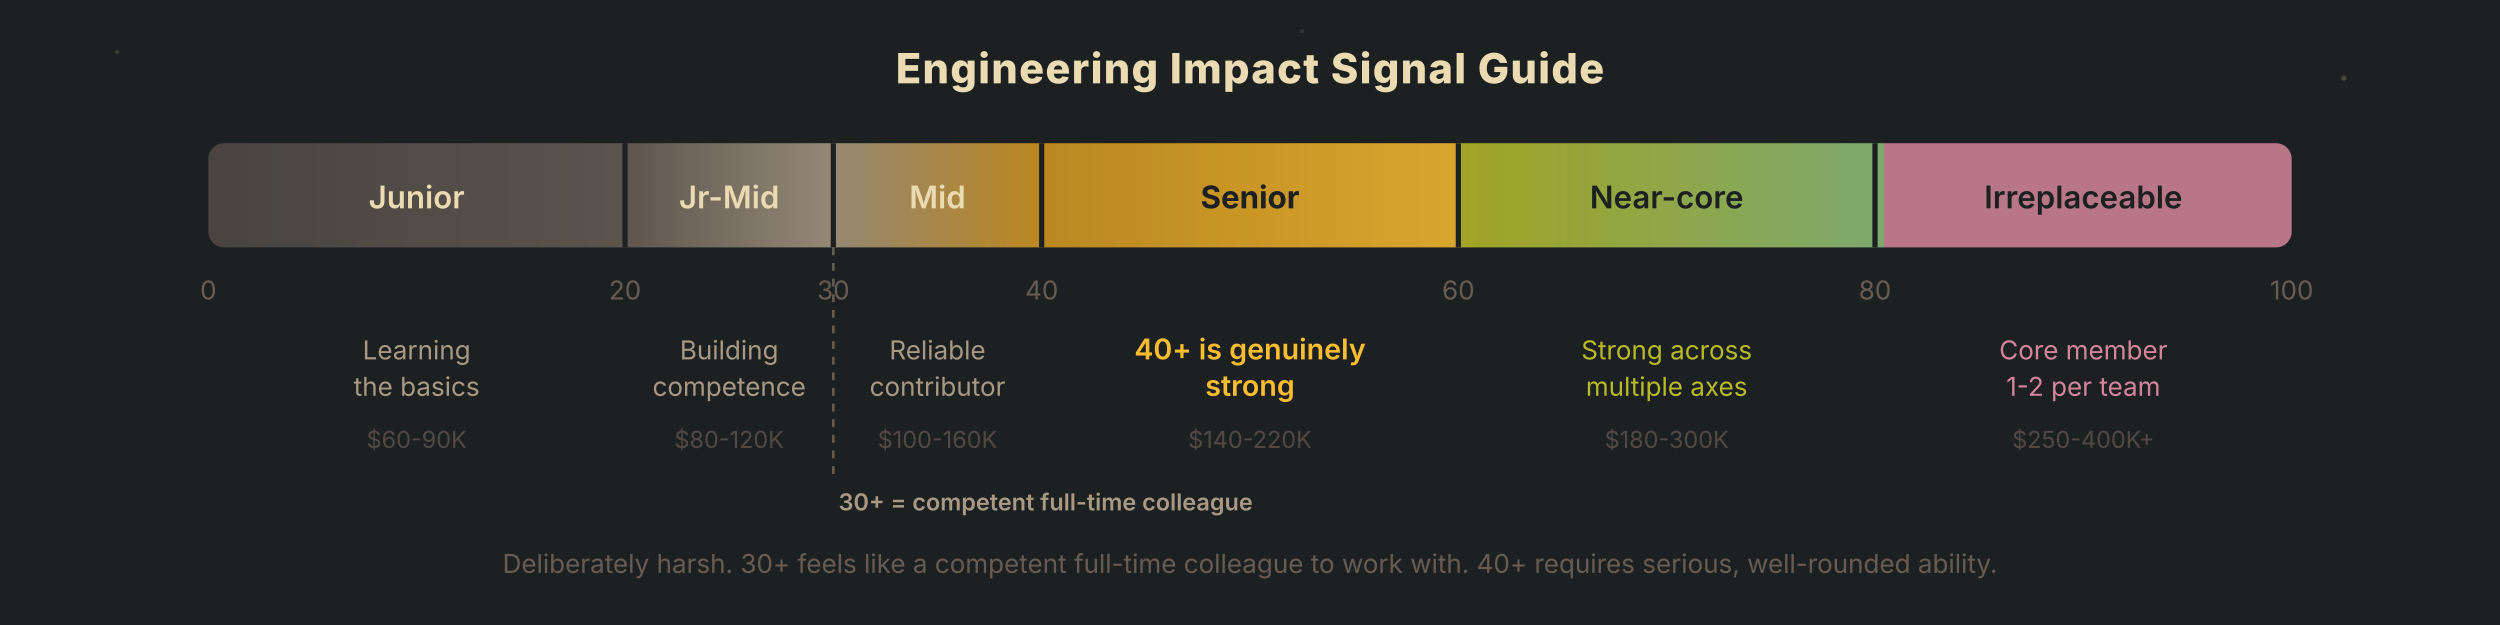
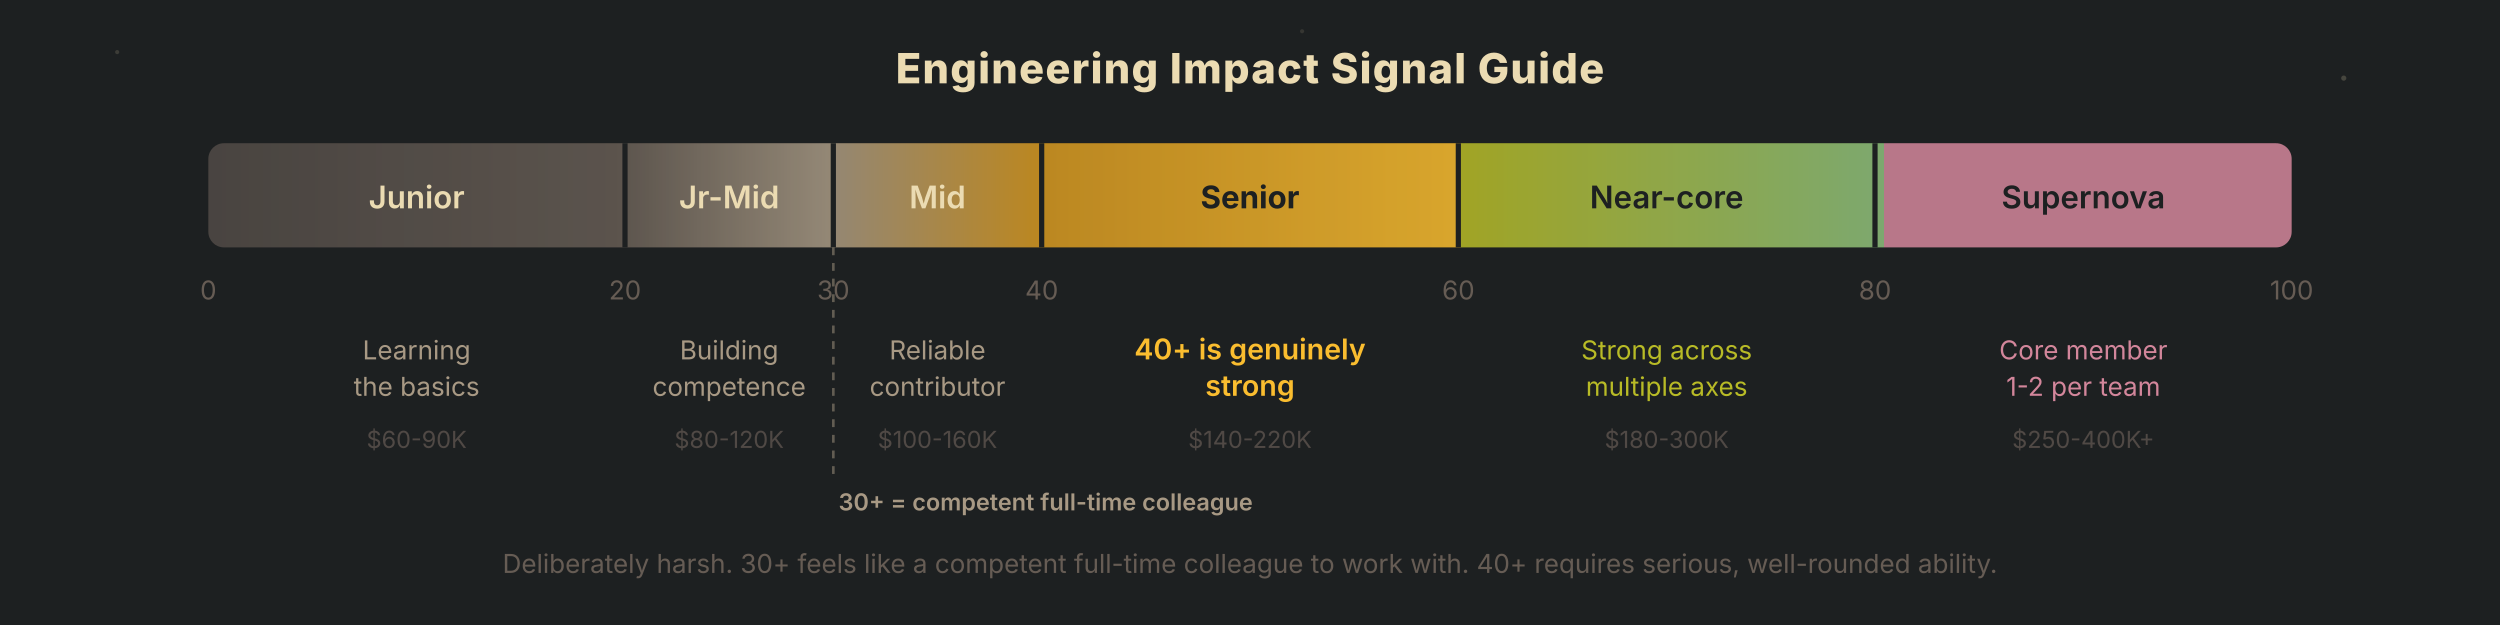
<svg xmlns="http://www.w3.org/2000/svg" width="960" height="240" viewBox="0 0 960 240">
  <defs>
    <linearGradient id="signalBar" x1="0%" y1="0%" x2="100%" y2="0%">
      <stop offset="0%" stop-color="#504945" />
      <stop offset="20%" stop-color="#665c54" />
      <stop offset="30%" stop-color="#a89984" />
      <stop offset="40%" stop-color="#d79921" />
      <stop offset="60%" stop-color="#fabd2f" />
      <stop offset="60%" stop-color="#b8bb26" />
      <stop offset="80%" stop-color="#8ec07c" />
      <stop offset="80%" stop-color="#d3869b" />
      <stop offset="100%" stop-color="#d3869b" />
    </linearGradient>
  </defs>
  <rect width="960" height="240" fill="#1d2021" />
  <circle cx="45" cy="20" r="0.8" fill="#ebdbb2" opacity="0.15" />
  <circle cx="900" cy="30" r="1" fill="#ebdbb2" opacity="0.2" />
  <circle cx="500" cy="12" r="0.8" fill="#ebdbb2" opacity="0.12" />
  <text x="480" y="32" text-anchor="middle" fill="#ebdbb2" font-size="16" font-weight="800" font-family="-apple-system,sans-serif" letter-spacing="0.5">Engineering Impact Signal Guide</text>
  <rect x="80" y="55" width="800" height="40" rx="6" fill="url(#signalBar)" opacity="0.85" />
  <line x1="240" y1="55" x2="240" y2="95" stroke="#1d2021" stroke-width="2" />
  <line x1="320" y1="55" x2="320" y2="95" stroke="#1d2021" stroke-width="2" />
  <line x1="400" y1="55" x2="400" y2="95" stroke="#1d2021" stroke-width="2" />
  <line x1="560" y1="55" x2="560" y2="95" stroke="#1d2021" stroke-width="2" />
  <line x1="720" y1="55" x2="720" y2="95" stroke="#1d2021" stroke-width="2" />
  <text x="80" y="115" text-anchor="middle" fill="#665c54" font-size="10" font-family="-apple-system,sans-serif">0</text>
  <text x="240" y="115" text-anchor="middle" fill="#665c54" font-size="10" font-family="-apple-system,sans-serif">20</text>
  <text x="320" y="115" text-anchor="middle" fill="#665c54" font-size="10" font-family="-apple-system,sans-serif">30</text>
  <text x="400" y="115" text-anchor="middle" fill="#665c54" font-size="10" font-family="-apple-system,sans-serif">40</text>
  <text x="560" y="115" text-anchor="middle" fill="#665c54" font-size="10" font-family="-apple-system,sans-serif">60</text>
  <text x="720" y="115" text-anchor="middle" fill="#665c54" font-size="10" font-family="-apple-system,sans-serif">80</text>
  <text x="880" y="115" text-anchor="middle" fill="#665c54" font-size="10" font-family="-apple-system,sans-serif">100</text>
  <text x="160" y="80" text-anchor="middle" fill="#ebdbb2" font-size="12" font-weight="600" font-family="-apple-system,sans-serif">Junior</text>
  <text x="280" y="80" text-anchor="middle" fill="#ebdbb2" font-size="12" font-weight="600" font-family="-apple-system,sans-serif">Jr-Mid</text>
  <text x="360" y="80" text-anchor="middle" fill="#ebdbb2" font-size="12" font-weight="600" font-family="-apple-system,sans-serif">Mid</text>
  <text x="480" y="80" text-anchor="middle" fill="#1d2021" font-size="12" font-weight="700" font-family="-apple-system,sans-serif">Senior</text>
  <text x="640" y="80" text-anchor="middle" fill="#1d2021" font-size="12" font-weight="600" font-family="-apple-system,sans-serif">Near-core</text>
-   <text x="800" y="80" text-anchor="middle" fill="#1d2021" font-size="12" font-weight="600" font-family="-apple-system,sans-serif">Irreplaceable</text>
+   <text x="800" y="80" text-anchor="middle" fill="#1d2021" font-size="12" font-weight="600" font-family="-apple-system,sans-serif">Supernova</text>
  <text x="160" y="138" text-anchor="middle" fill="#a89984" font-size="10" font-family="-apple-system,sans-serif">Learning</text>
  <text x="160" y="152" text-anchor="middle" fill="#a89984" font-size="10" font-family="-apple-system,sans-serif">the basics</text>
  <text x="280" y="138" text-anchor="middle" fill="#a89984" font-size="10" font-family="-apple-system,sans-serif">Building</text>
  <text x="280" y="152" text-anchor="middle" fill="#a89984" font-size="10" font-family="-apple-system,sans-serif">competence</text>
  <text x="360" y="138" text-anchor="middle" fill="#a89984" font-size="10" font-family="-apple-system,sans-serif">Reliable</text>
  <text x="360" y="152" text-anchor="middle" fill="#a89984" font-size="10" font-family="-apple-system,sans-serif">contributor</text>
  <text x="480" y="138" text-anchor="middle" fill="#fabd2f" font-size="11" font-weight="600" font-family="-apple-system,sans-serif">40+ is genuinely</text>
  <text x="480" y="152" text-anchor="middle" fill="#fabd2f" font-size="11" font-weight="600" font-family="-apple-system,sans-serif">strong</text>
  <text x="640" y="138" text-anchor="middle" fill="#b8bb26" font-size="10" font-family="-apple-system,sans-serif">Strong across</text>
  <text x="640" y="152" text-anchor="middle" fill="#b8bb26" font-size="10" font-family="-apple-system,sans-serif">multiple axes</text>
  <text x="800" y="138" text-anchor="middle" fill="#d3869b" font-size="10" font-family="-apple-system,sans-serif">Core member</text>
  <text x="800" y="152" text-anchor="middle" fill="#d3869b" font-size="10" font-family="-apple-system,sans-serif">1-2 per team</text>
  <text x="160" y="172" text-anchor="middle" fill="#504945" font-size="9" font-family="-apple-system,sans-serif">$60-90K</text>
  <text x="280" y="172" text-anchor="middle" fill="#504945" font-size="9" font-family="-apple-system,sans-serif">$80-120K</text>
  <text x="360" y="172" text-anchor="middle" fill="#504945" font-size="9" font-family="-apple-system,sans-serif">$100-160K</text>
  <text x="480" y="172" text-anchor="middle" fill="#504945" font-size="9" font-family="-apple-system,sans-serif">$140-220K</text>
  <text x="640" y="172" text-anchor="middle" fill="#504945" font-size="9" font-family="-apple-system,sans-serif">$180-300K</text>
  <text x="800" y="172" text-anchor="middle" fill="#504945" font-size="9" font-family="-apple-system,sans-serif">$250-400K+</text>
  <line x1="320" y1="95" x2="320" y2="185" stroke="#a89984" stroke-width="1" stroke-dasharray="3,3" opacity="0.5" />
  <text x="322" y="196" fill="#a89984" font-size="9" font-weight="600" font-family="-apple-system,sans-serif">30+ = competent full-time colleague</text>
  <text x="480" y="220" text-anchor="middle" fill="#665c54" font-size="10" font-family="-apple-system,sans-serif">Deliberately harsh. 30+ feels like a competent full-time colleague to work with. 40+ requires serious, well-rounded ability.</text>
</svg>
